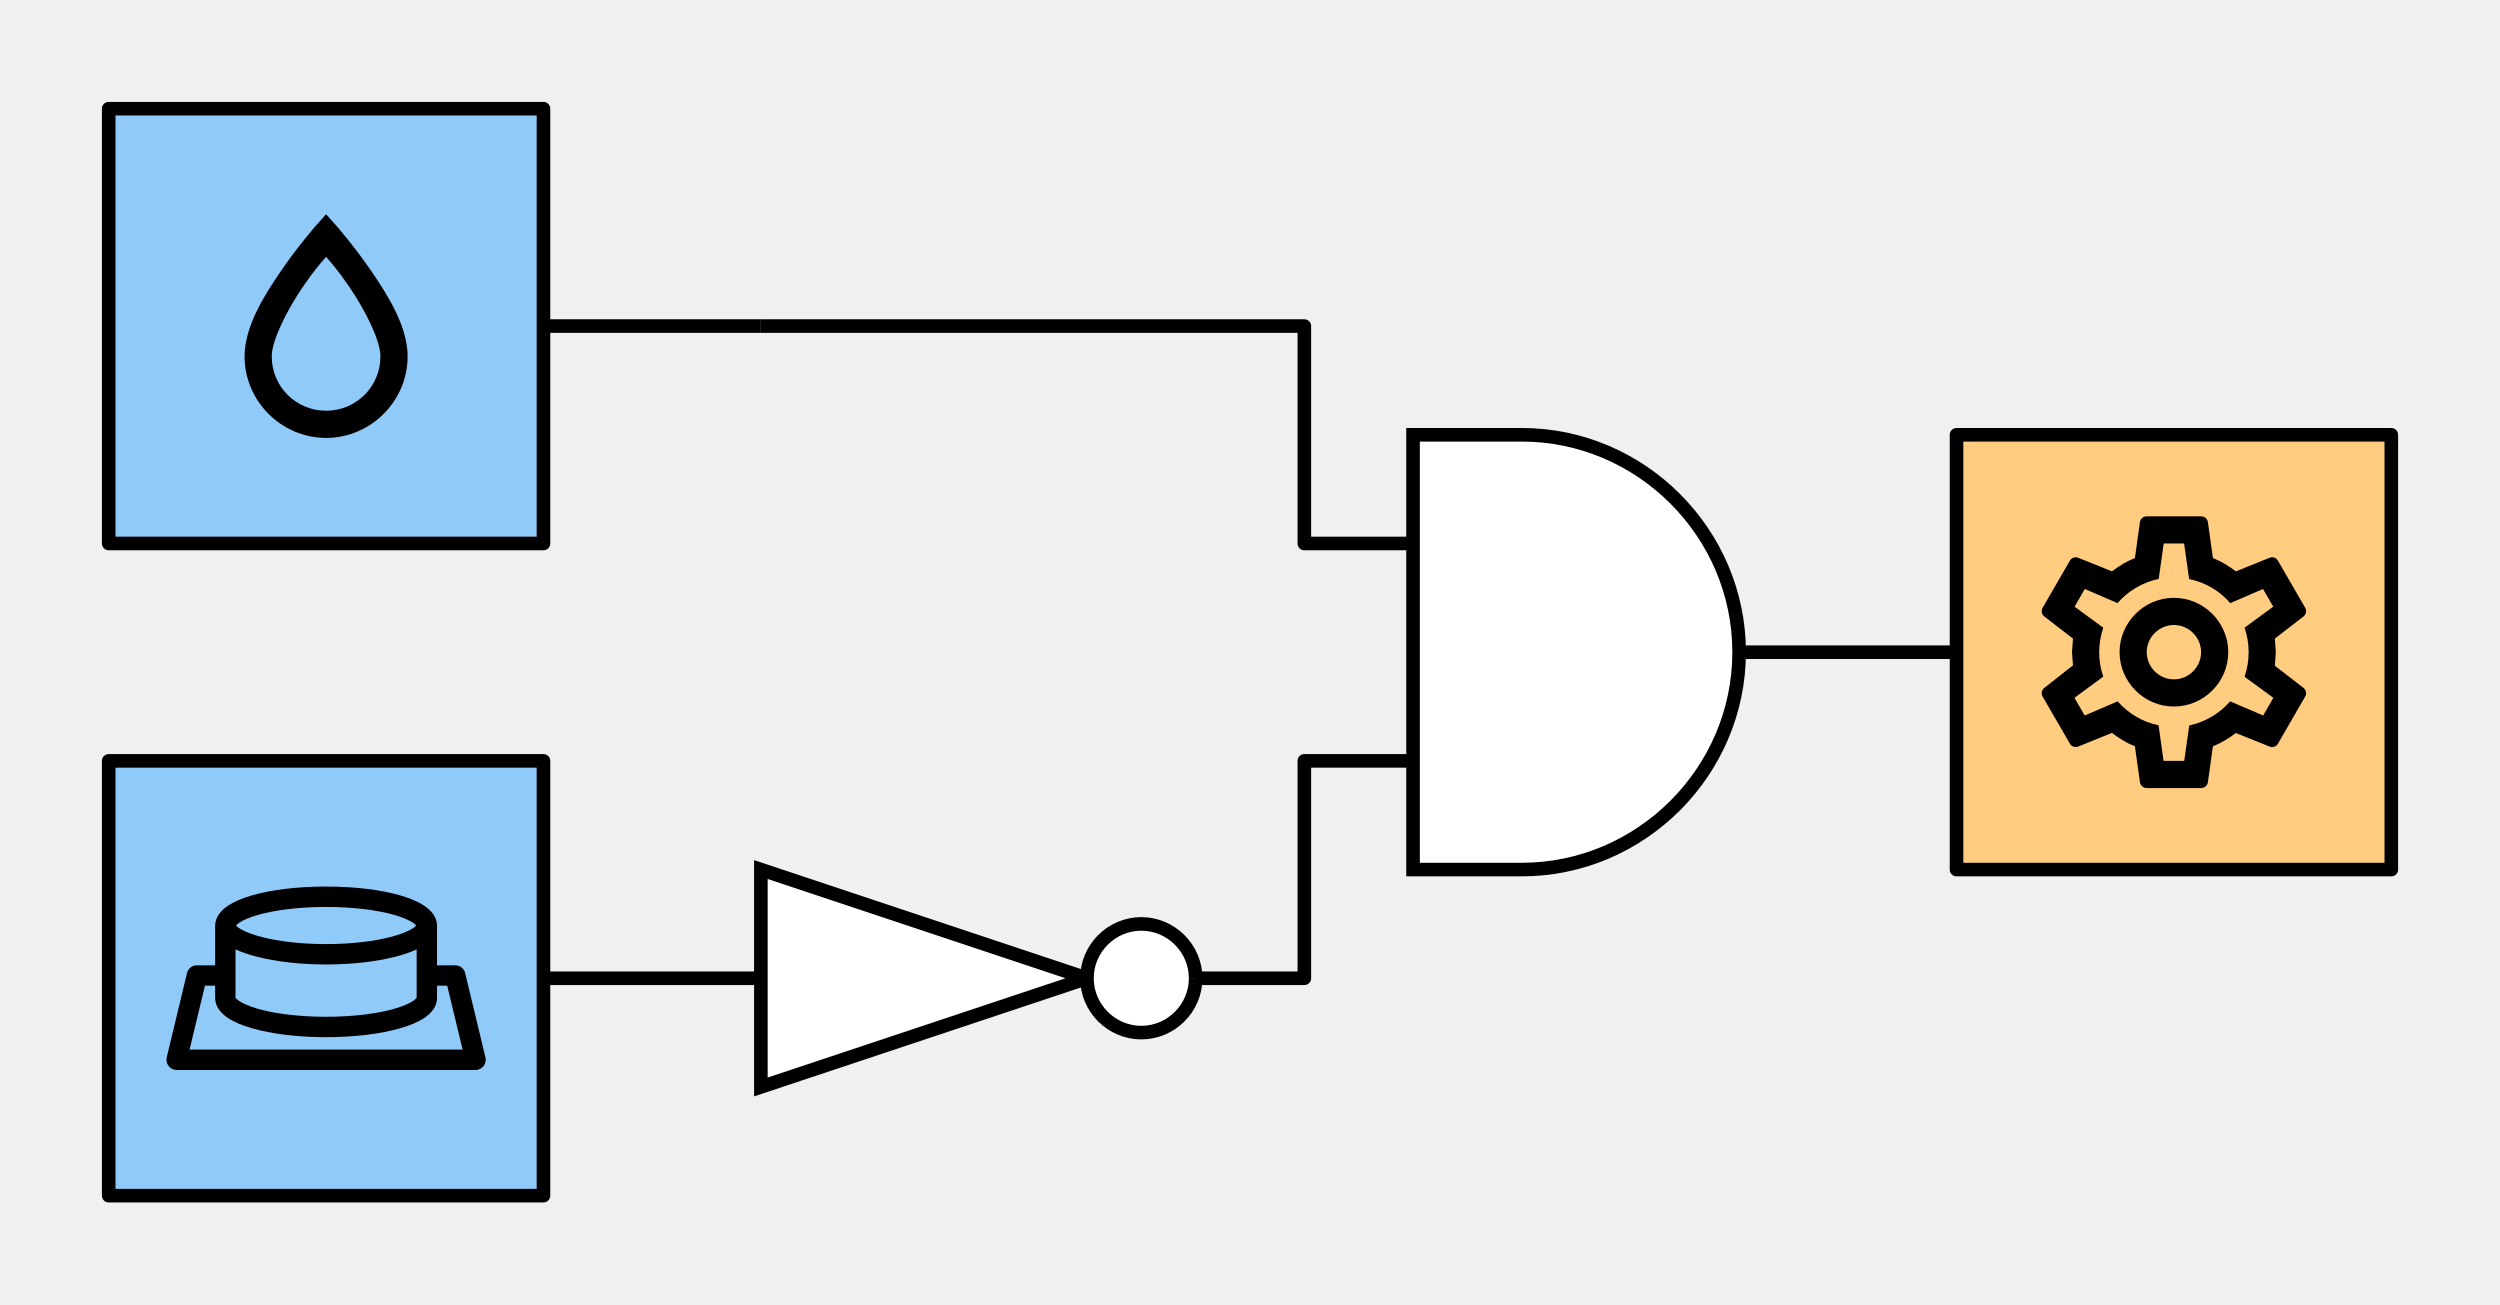
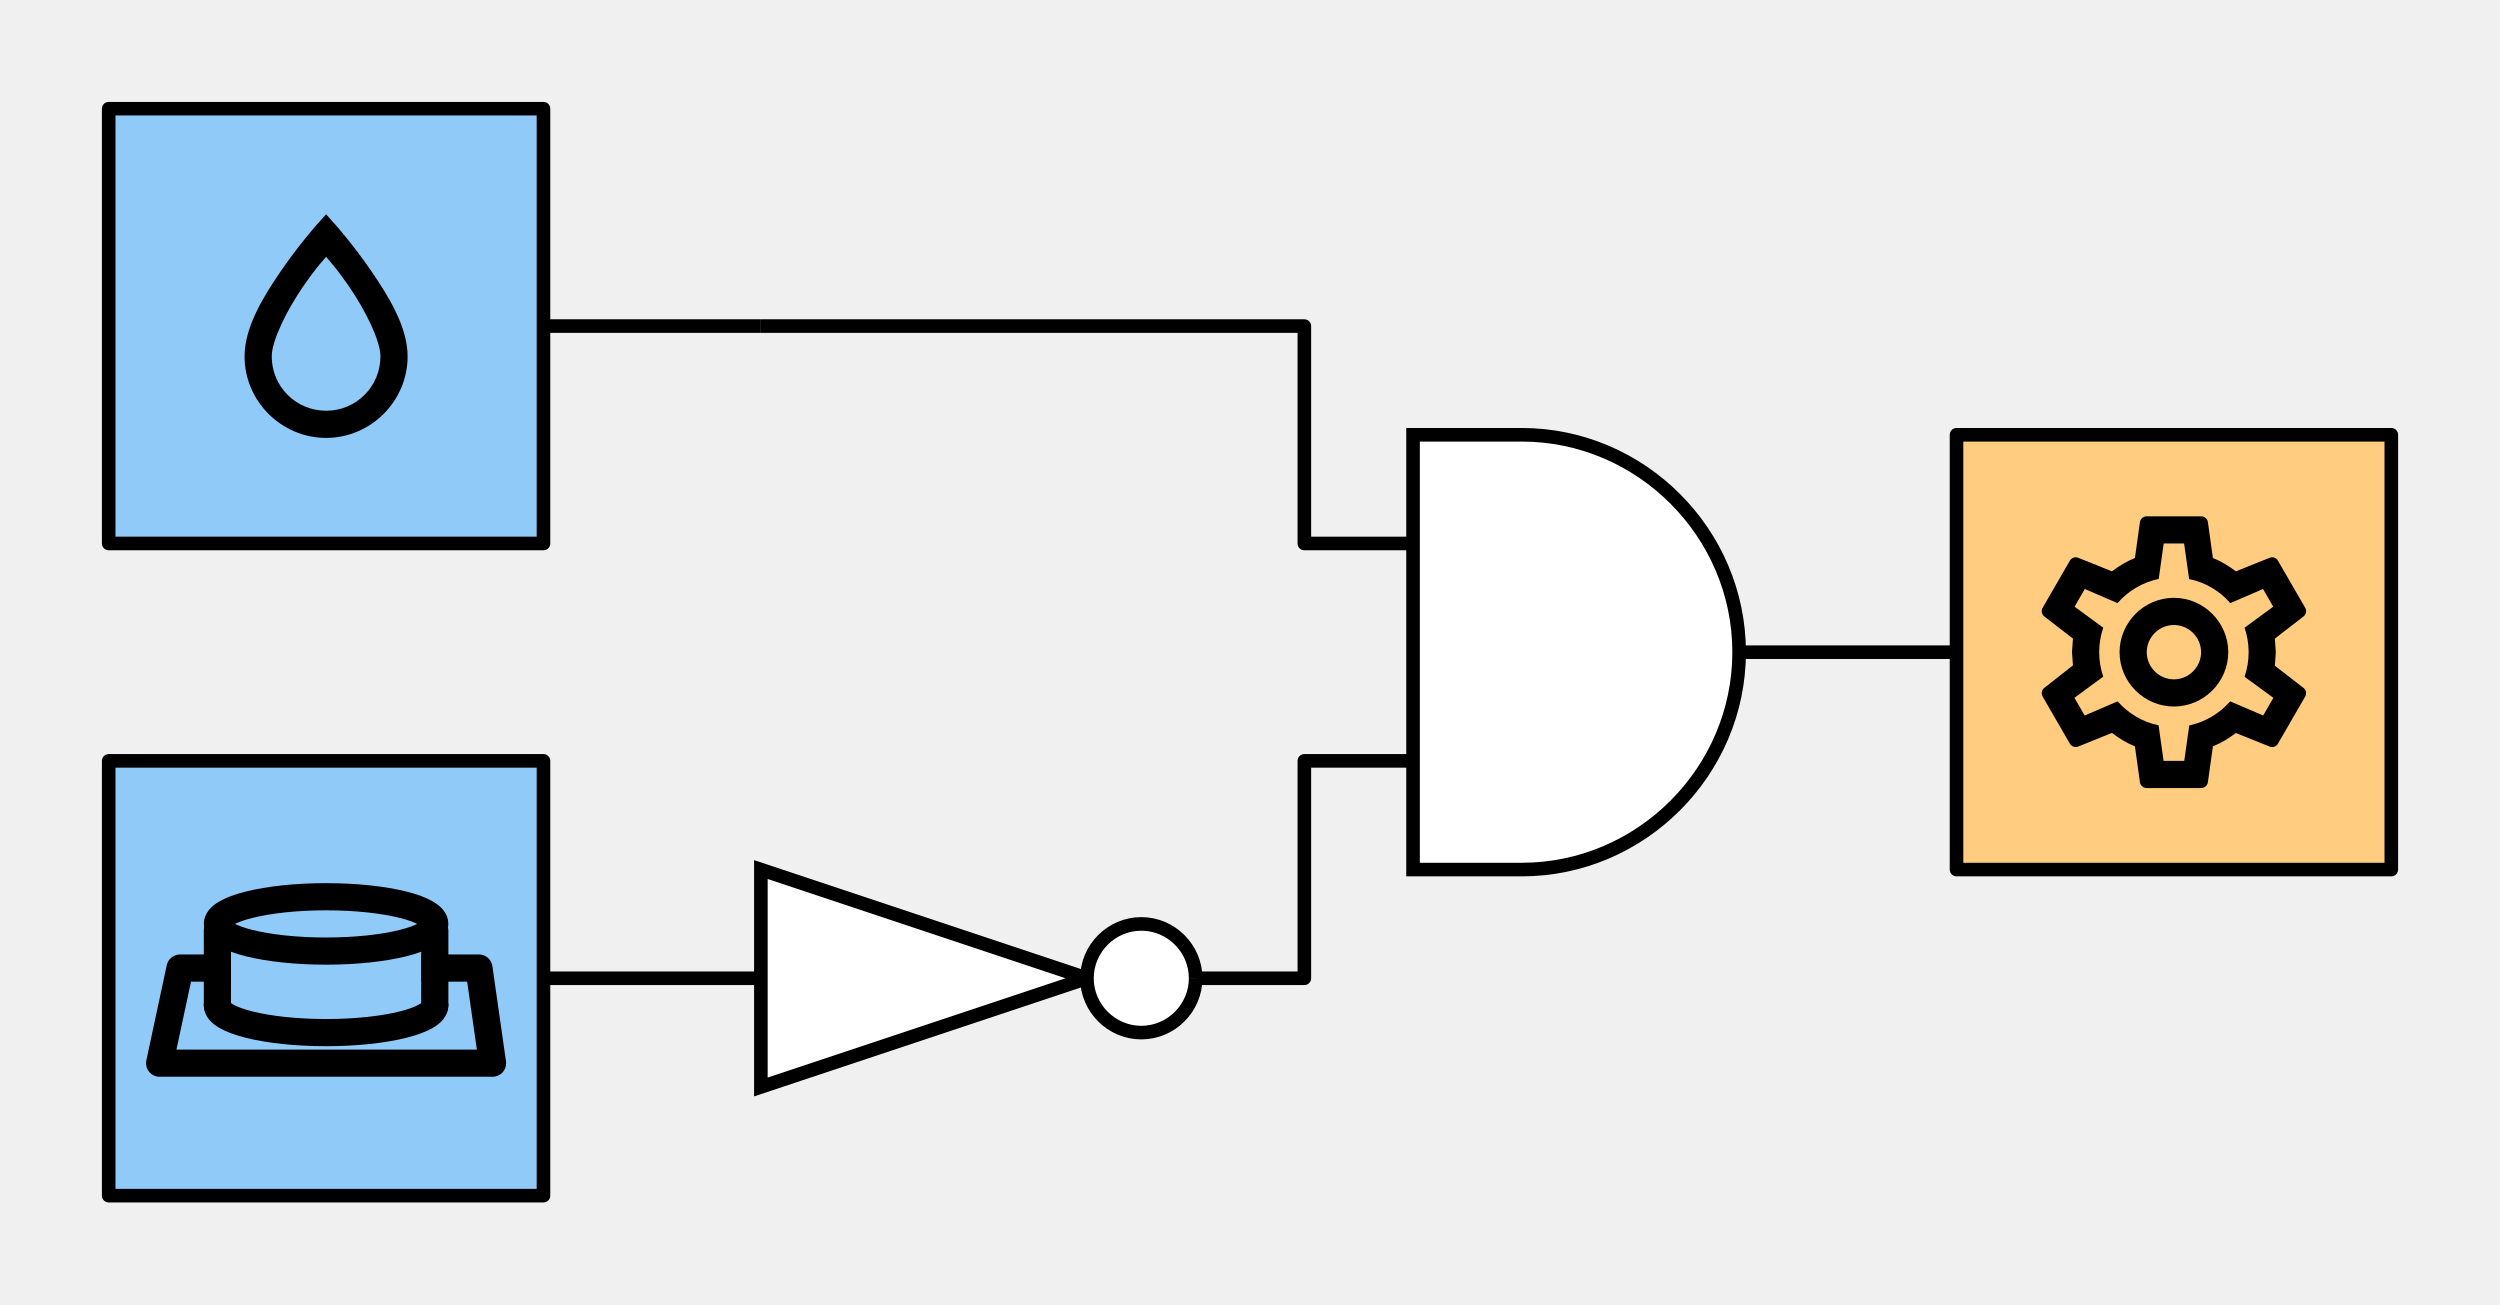
<svg xmlns="http://www.w3.org/2000/svg" width="368px" height="192px" version="1.1" xml:space="preserve" style="fill-rule:evenodd;clip-rule:evenodd;stroke-linejoin:round;stroke-miterlimit:1.5;">
  <path d="M80,144L112,144" style="fill:none;stroke:black;stroke-width:2px;" />
  <path d="M80,48L112,48" style="fill:none;stroke:black;stroke-width:2px;" />
  <path d="M256,96L288,96" style="fill:none;stroke:black;stroke-width:2px;" />
  <g id="Motor">
    <rect x="288" y="64" width="64" height="64" style="fill:rgb(255,204,128);stroke:black;stroke-width:2px;stroke-linecap:round;" />
    <path d="M320,88C324.389,88 328,91.611 328,96C328,100.389 324.389,104 320,104C315.611,104 312,100.389 312,96C312,91.611 315.611,88 320,88M320,92C317.806,92 316,93.806 316,96C316,98.194 317.806,100 320,100C322.194,100 324,98.194 324,96C324,93.806 322.194,92 320,92M316,116C315.5,116 315.08,115.64 315,115.16L314.26,109.86C313,109.36 311.92,108.68 310.88,107.88L305.9,109.9C305.46,110.06 304.92,109.9 304.68,109.46L300.68,102.54C300.42,102.1 300.54,101.56 300.92,101.26L305.14,97.94L305,96L305.14,94L300.92,90.74C300.54,90.44 300.42,89.9 300.68,89.46L304.68,82.54C304.92,82.1 305.46,81.92 305.9,82.1L310.88,84.1C311.92,83.32 313,82.64 314.26,82.14L315,76.84C315.08,76.36 315.5,76 316,76L324,76C324.5,76 324.92,76.36 325,76.84L325.74,82.14C327,82.64 328.08,83.32 329.12,84.1L334.1,82.1C334.54,81.92 335.08,82.1 335.32,82.54L339.32,89.46C339.58,89.9 339.46,90.44 339.08,90.74L334.86,94L335,96L334.86,98L339.08,101.26C339.46,101.56 339.58,102.1 339.32,102.54L335.32,109.46C335.08,109.9 334.54,110.08 334.1,109.9L329.12,107.9C328.08,108.68 327,109.36 325.74,109.86L325,115.16C324.92,115.64 324.5,116 324,116L316,116M318.5,80L317.76,85.22C315.36,85.72 313.24,87 311.7,88.78L306.88,86.7L305.38,89.3L309.6,92.4C308.8,94.74 308.8,97.28 309.6,99.6L305.36,102.72L306.86,105.32L311.72,103.24C313.26,105 315.36,106.28 317.74,106.76L318.48,112L321.52,112L322.26,106.78C324.64,106.28 326.74,105 328.28,103.24L333.14,105.32L334.64,102.72L330.4,99.62C331.2,97.28 331.2,94.74 330.4,92.4L334.62,89.3L333.12,86.7L328.3,88.78C326.76,87 324.64,85.72 322.24,85.24L321.5,80L318.5,80Z" style="fill-rule:nonzero;" />
  </g>
  <g id="Taster">
    <rect x="16" y="112" width="64" height="64" style="fill:rgb(144,202,249);stroke:black;stroke-width:2px;stroke-linecap:round;" />
-     <path d="M48,130.5C43.776,130.5 39.969,130.966 37.092,131.797C35.654,132.212 34.442,132.718 33.482,133.375C32.523,134.032 31.67,134.991 31.67,136.281L31.67,142.094L28.997,142.094C28.945,142.091 28.893,142.091 28.841,142.094C28.207,142.156 27.678,142.615 27.528,143.234L24.544,155.641C24.515,155.758 24.5,155.879 24.5,156C24.5,156.822 25.175,157.498 25.997,157.5L70.003,157.5C70.825,157.498 71.5,156.822 71.5,156C71.5,155.879 71.485,155.758 71.456,155.641L68.472,143.234C68.306,142.562 67.695,142.088 67.003,142.094L64.33,142.094L64.33,136.281C64.33,134.991 63.477,134.032 62.518,133.375C61.558,132.718 60.346,132.212 58.908,131.797C56.031,130.966 52.224,130.5 48,130.5ZM48,133.5C51.992,133.5 55.595,133.97 58.08,134.687C59.322,135.046 60.277,135.476 60.814,135.844C61.076,136.023 61.204,136.157 61.267,136.234C61.116,136.389 60.839,136.63 60.377,136.875C59.684,137.243 58.67,137.621 57.439,137.937C54.976,138.571 51.641,138.969 48,138.969C44.359,138.969 41.024,138.571 38.561,137.937C37.33,137.621 36.316,137.243 35.623,136.875C35.169,136.634 34.886,136.405 34.733,136.25C34.794,136.174 34.917,136.028 35.186,135.844C35.723,135.476 36.678,135.046 37.92,134.687C40.405,133.97 44.008,133.5 48,133.5ZM34.67,139.75C35.573,140.177 36.621,140.522 37.811,140.828C40.598,141.545 44.138,141.969 48,141.969C51.862,141.969 55.402,141.545 58.189,140.828C59.379,140.522 60.427,140.177 61.33,139.75L61.33,146.875C61.311,146.897 61.217,147.052 60.814,147.328C60.277,147.696 59.322,148.126 58.08,148.484C55.595,149.202 51.992,149.672 48,149.672C44.008,149.672 40.405,149.202 37.92,148.484C36.678,148.126 35.723,147.696 35.186,147.328C34.799,147.064 34.694,146.923 34.67,146.891L34.67,139.75ZM30.169,145.094L31.67,145.094L31.67,146.891C31.67,148.181 32.523,149.14 33.482,149.797C34.442,150.454 35.654,150.944 37.092,151.359C39.969,152.19 43.776,152.672 48,152.672C52.224,152.672 56.031,152.19 58.908,151.359C60.346,150.944 61.558,150.454 62.518,149.797C63.477,149.14 64.33,148.181 64.33,146.891L64.33,145.094L65.831,145.094L68.097,154.5L27.903,154.5L30.169,145.094Z" style="fill-rule:nonzero;" />
+     <g>
+       <path d="M64,142.5L70.5,142.5L72.5,156.5L23.5,156.5L26.5,142.5L32,142.5" style="fill:none;stroke:black;stroke-width:4px;stroke-linecap:square;" />
+       <path d="M64,148C64,150.208 56.831,152 48,152C39.169,152 32,150.208 32,148" style="fill:none;stroke:black;stroke-width:4px;stroke-linecap:round;" />
+       <path d="M32,148L32,137" style="fill:none;stroke:black;stroke-width:4px;stroke-linecap:round;" />
+       <path d="M64,148L64,137" style="fill:none;stroke:black;stroke-width:4px;stroke-linecap:round;" />
+       <ellipse cx="48" cy="136" rx="16" ry="4" style="fill:none;stroke:black;stroke-width:4px;stroke-linecap:round;" />
+     </g>
  </g>
  <g id="Lösung">
    <path d="M112,48L192,48L192,80L208,80" style="fill:none;stroke:black;stroke-width:2px;" />
    <path d="M176,144L192,144L192,112L208,112" style="fill:none;stroke:black;stroke-width:2px;" />
    <path id="AND-Gatter" d="M208,64L224,64C241.555,64 256,78.445 256,96C256,113.555 241.555,128 224,128L208,128L208,64Z" style="fill:white;fill-rule:nonzero;stroke:black;stroke-width:2px;stroke-linejoin:miter;stroke-miterlimit:10;" />
    <g id="Inverter">
      <path d="M112,128L160,144L112,160L112,128Z" style="fill:white;fill-rule:nonzero;stroke:black;stroke-width:2px;stroke-linecap:square;stroke-linejoin:miter;stroke-miterlimit:10;" />
      <path d="M176,144C176,148.389 172.389,152 168,152C163.611,152 160,148.389 160,144C160,139.611 163.611,136 168,136C172.386,136 175.996,139.606 176,143.992" style="fill:white;fill-rule:nonzero;stroke:black;stroke-width:2px;stroke-linejoin:miter;stroke-miterlimit:10;" />
    </g>
  </g>
  <g id="Feuchtigkeitssensor">
    <rect x="16" y="16" width="64" height="64" style="fill:rgb(144,202,249);stroke:black;stroke-width:2px;stroke-linecap:round;" />
    <path d="M48,31.54L46.5,33.22C46.5,33.22 43.94,36.12 41.36,39.88C38.78,43.64 36,48.14 36,52.46C36,59.043 41.417,64.46 48,64.46C54.583,64.46 60,59.043 60,52.46C60,48.14 57.22,43.64 54.64,39.88C52.06,36.12 49.5,33.22 49.5,33.22L48,31.54M48,37.8C48.88,38.84 49.68,39.7 51.36,42.14C53.78,45.66 56,50.14 56,52.46C56,56.9 52.44,60.46 48,60.46C43.56,60.46 40,56.9 40,52.46C40,50.14 42.22,45.66 44.64,42.14C46.32,39.7 47.12,38.84 48,37.8Z" style="fill-rule:nonzero;" />
  </g>
</svg>
